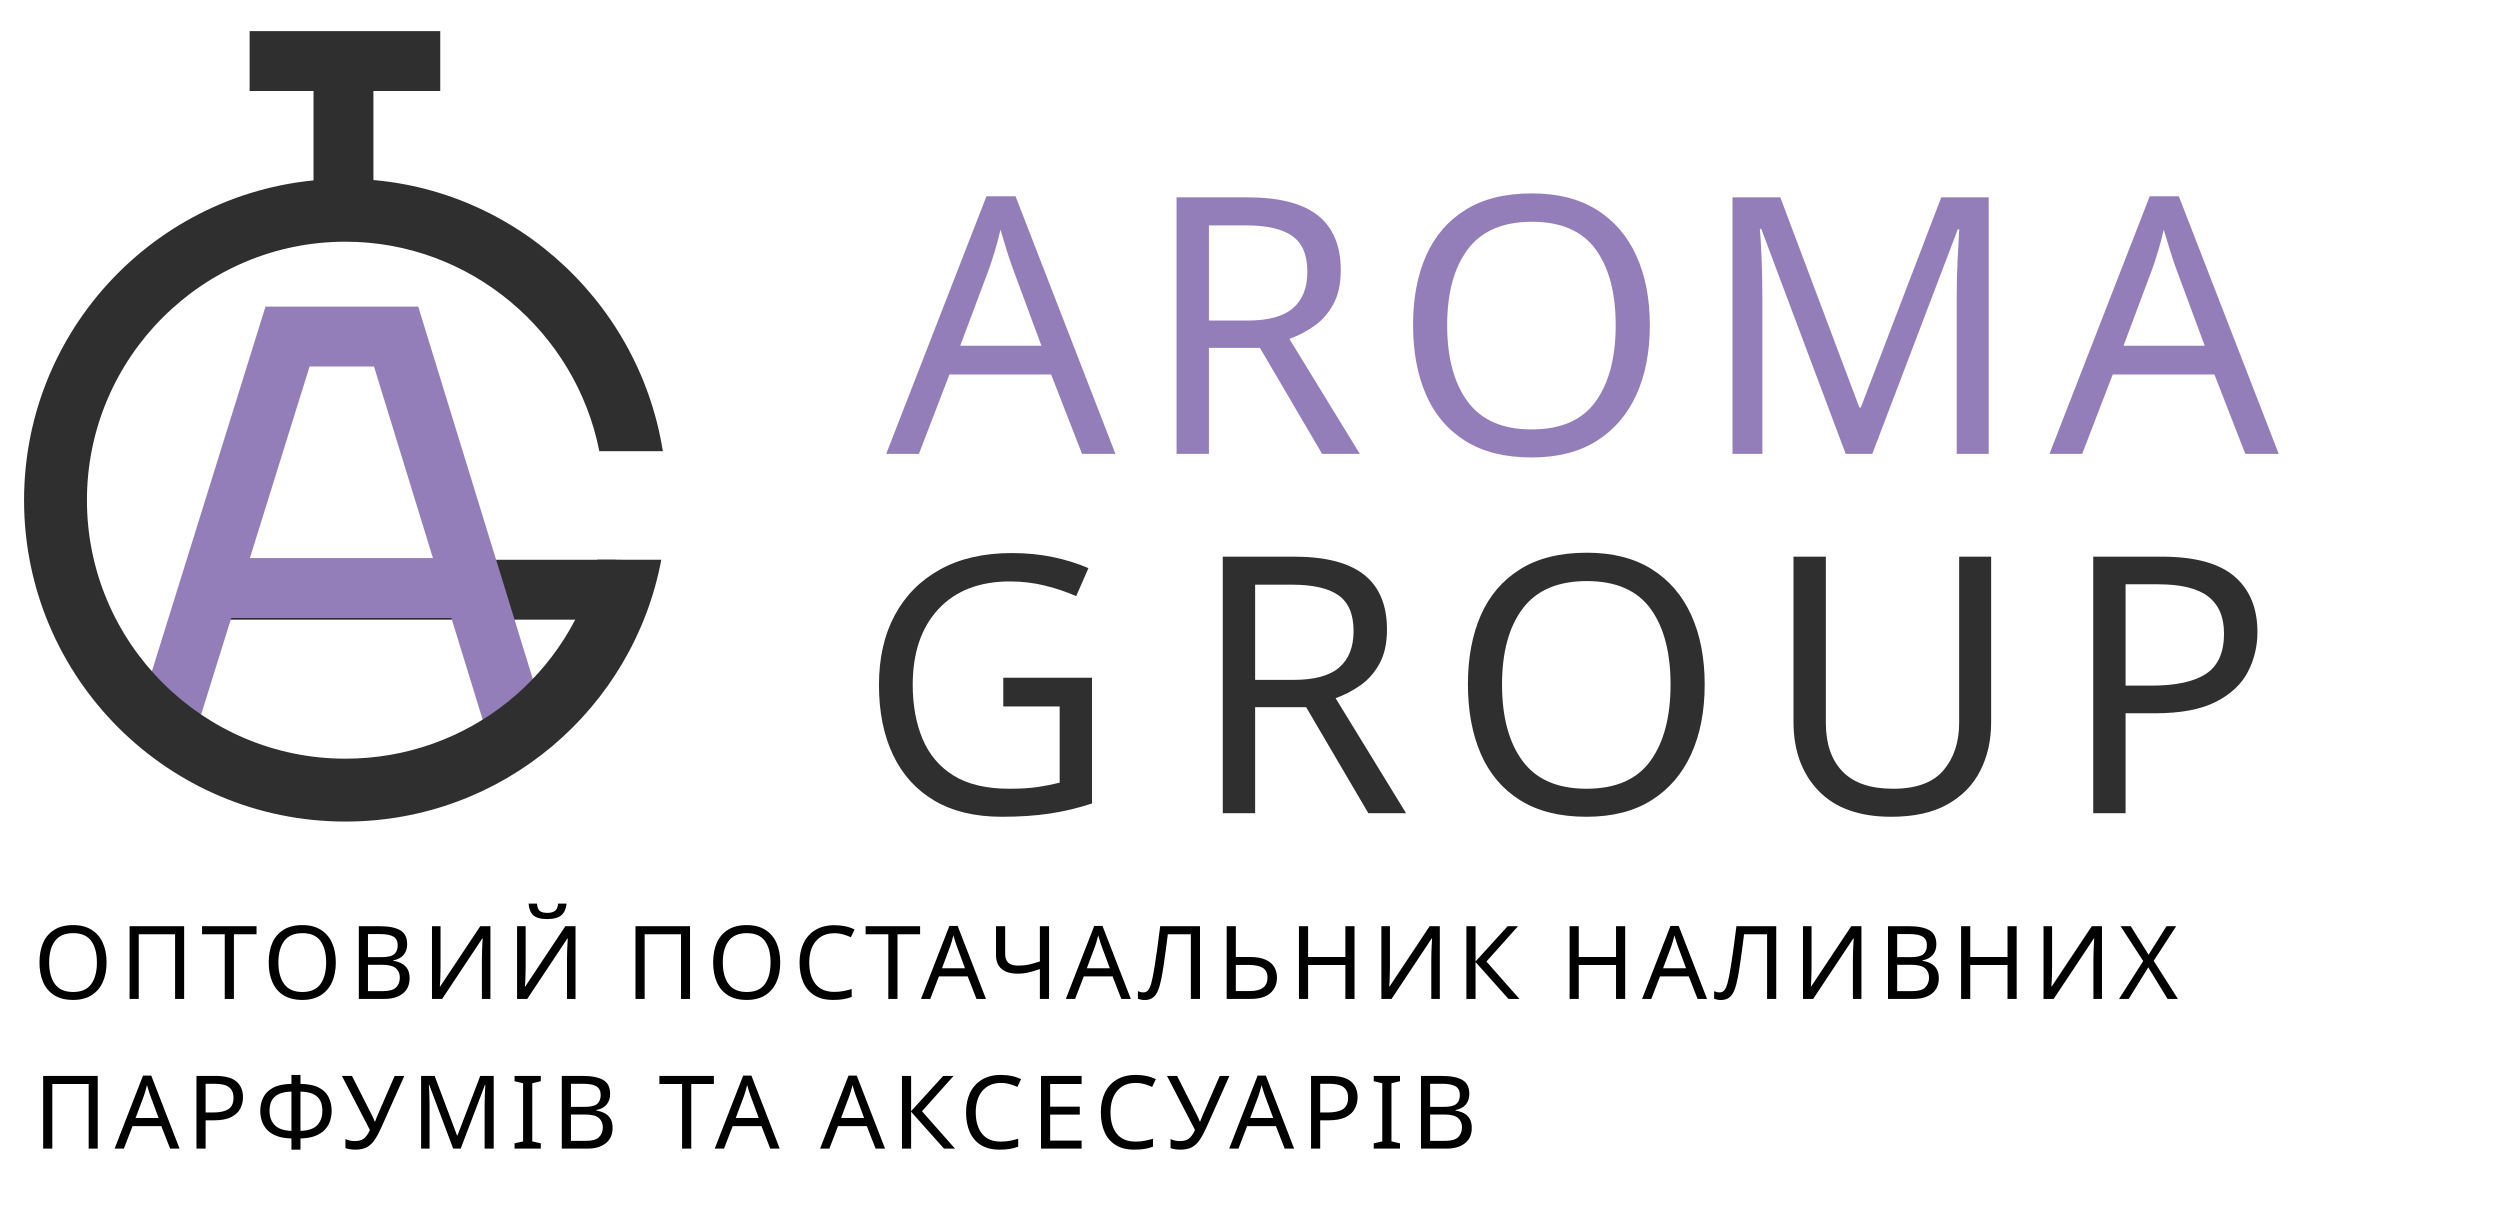
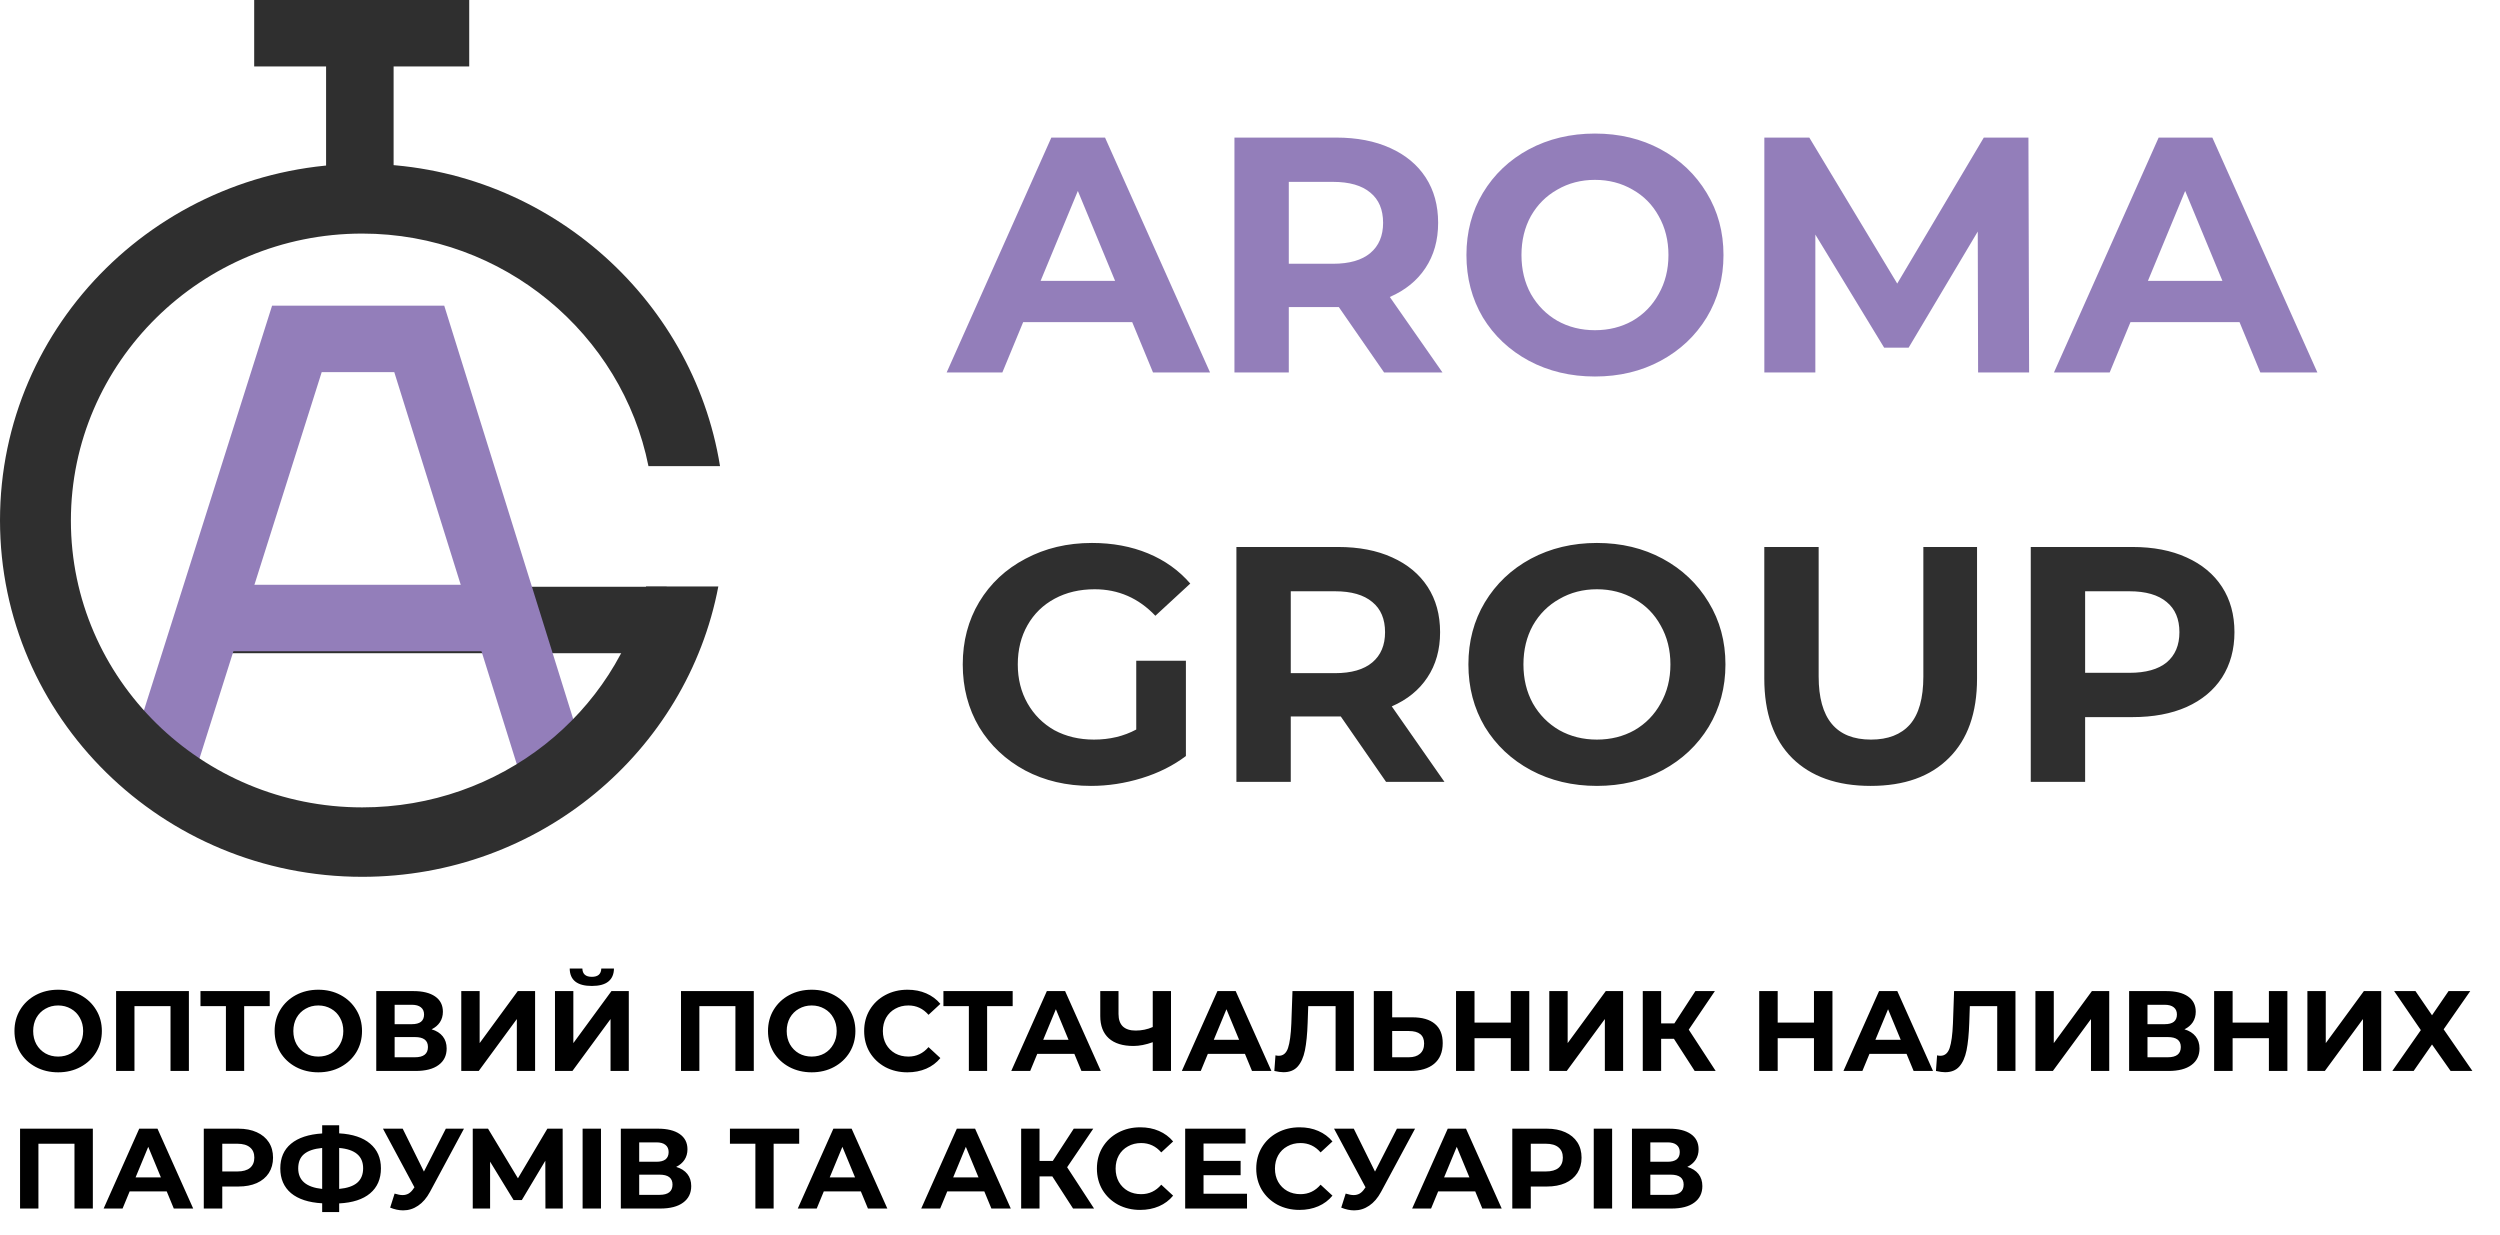
- <svg xmlns="http://www.w3.org/2000/svg" version="1.1" id="Слой_1" x="0px" y="0px" viewBox="0 0 1446.39 696.62" style="enable-background:new 0 0 1446.39 696.62;" xml:space="preserve">
-   <text transform="matrix(1 0 0 1 495.8403 262.5915)">
-     <tspan x="0" y="0" style="fill:#2F2F2F; font-family:'Montserrat-Bold'; font-size:47.162px; letter-spacing:3;"> </tspan>
-     <tspan x="16.88" y="0" style="fill:#937EBA; font-family:'Montserrat-Bold'; font-size:207.875px; letter-spacing:15;">AROMA</tspan>
-     <tspan x="0" y="207.88" style="fill:#2F2F2F; font-family:'Montserrat-Bold'; font-size:207.875px; letter-spacing:31;">G</tspan>
-     <tspan x="191.45" y="207.88" style="fill:#2F2F2F; font-family:'Montserrat-Bold'; font-size:207.875px; letter-spacing:20;">ROUP</tspan>
-   </text>
-   <g>
-     <rect x="123.06" y="323.86" style="fill:#2F2F2F;" width="233.1" height="34.65" />
-   </g>
-   <g>
-     <g>
-       <polygon style="fill:#937EBA;" points="112.75,425.04 79.67,414.74 153.62,177.37 241.96,177.37 315.01,414.8 281.9,424.99     216.37,212.02 179.11,212.02   " />
-     </g>
-   </g>
-   <g>
-     <path style="fill:#2F2F2F;" d="M199.86,139.84c72.58,0,133.39,52.5,146.88,121.19h36.75c-14.05-88.76-90.92-157.57-183.64-157.57   l0,0c-102.69,0-185.93,83.24-185.93,185.93c0,102.69,83.24,185.93,185.93,185.93c90.91,0,166.59-65.25,182.74-151.47l-37.01-0.05   c-15.31,66.3-74.84,115.14-145.73,115.14c-82.46,0-149.55-67.09-149.55-149.55S117.39,139.84,199.86,139.84" />
-   </g>
-   <g>
-     <rect x="181.39" y="35.32" style="fill:#2F2F2F;" width="34.65" height="75.64" />
-   </g>
-   <g>
-     <rect x="144.42" y="18" style="fill:#2F2F2F;" width="110.29" height="34.65" />
-   </g>
-   <rect x="131.85" y="322.88" style="fill:#937EBA;" width="143.78" height="34.65" />
-   <rect x="19.25" y="534.22" style="fill:none;" width="1418.75" height="453.86" />
-   <text transform="matrix(1 0 0 1 19.2529 577.925)">
-     <tspan x="0" y="0" style="font-family:'Montserrat-Bold'; font-size:58.898px; letter-spacing:4;">ОПТОВИЙ ПОСТАЧАЛЬНИК НАЛИВНИХ </tspan>
-     <tspan x="0" y="86.62" style="font-family:'Montserrat-Bold'; font-size:58.898px; letter-spacing:4;">ПАРФУМІВ ТА АКСЕСУАРІВ</tspan>
-   </text>
+ <svg xmlns="http://www.w3.org/2000/svg" width="745" height="368" viewBox="0 0 745 368" fill="none">
+   <path d="M338.6 196.9H353.4V225.3C349.6 228.167 345.2 230.367 340.2 231.9C335.2 233.433 330.167 234.2 325.1 234.2C317.833 234.2 311.3 232.667 305.5 229.6C299.7 226.467 295.133 222.167 291.8 216.7C288.533 211.167 286.9 204.933 286.9 198C286.9 191.067 288.533 184.867 291.8 179.4C295.133 173.867 299.733 169.567 305.6 166.5C311.467 163.367 318.067 161.8 325.4 161.8C331.533 161.8 337.1 162.833 342.1 164.9C347.1 166.967 351.3 169.967 354.7 173.9L344.3 183.5C339.3 178.233 333.267 175.6 326.2 175.6C321.733 175.6 317.767 176.533 314.3 178.4C310.833 180.267 308.133 182.9 306.2 186.3C304.267 189.7 303.3 193.6 303.3 198C303.3 202.333 304.267 206.2 306.2 209.6C308.133 213 310.8 215.667 314.2 217.6C317.667 219.467 321.6 220.4 326 220.4C330.667 220.4 334.867 219.4 338.6 217.4V196.9ZM413.048 233L399.548 213.5H398.748H384.648V233H368.448V163H398.748C404.948 163 410.315 164.033 414.848 166.1C419.448 168.167 422.982 171.1 425.448 174.9C427.915 178.7 429.148 183.2 429.148 188.4C429.148 193.6 427.882 198.1 425.348 201.9C422.882 205.633 419.348 208.5 414.748 210.5L430.448 233H413.048ZM412.748 188.4C412.748 184.467 411.482 181.467 408.948 179.4C406.415 177.267 402.715 176.2 397.848 176.2H384.648V200.6H397.848C402.715 200.6 406.415 199.533 408.948 197.4C411.482 195.267 412.748 192.267 412.748 188.4ZM475.884 234.2C468.617 234.2 462.05 232.633 456.184 229.5C450.384 226.367 445.817 222.067 442.484 216.6C439.217 211.067 437.584 204.867 437.584 198C437.584 191.133 439.217 184.967 442.484 179.5C445.817 173.967 450.384 169.633 456.184 166.5C462.05 163.367 468.617 161.8 475.884 161.8C483.15 161.8 489.684 163.367 495.484 166.5C501.284 169.633 505.85 173.967 509.184 179.5C512.517 184.967 514.184 191.133 514.184 198C514.184 204.867 512.517 211.067 509.184 216.6C505.85 222.067 501.284 226.367 495.484 229.5C489.684 232.633 483.15 234.2 475.884 234.2ZM475.884 220.4C480.017 220.4 483.75 219.467 487.084 217.6C490.417 215.667 493.017 213 494.884 209.6C496.817 206.2 497.784 202.333 497.784 198C497.784 193.667 496.817 189.8 494.884 186.4C493.017 183 490.417 180.367 487.084 178.5C483.75 176.567 480.017 175.6 475.884 175.6C471.75 175.6 468.017 176.567 464.684 178.5C461.35 180.367 458.717 183 456.784 186.4C454.917 189.8 453.984 193.667 453.984 198C453.984 202.333 454.917 206.2 456.784 209.6C458.717 213 461.35 215.667 464.684 217.6C468.017 219.467 471.75 220.4 475.884 220.4ZM557.459 234.2C547.459 234.2 539.659 231.433 534.059 225.9C528.525 220.367 525.759 212.467 525.759 202.2V163H541.959V201.6C541.959 214.133 547.159 220.4 557.559 220.4C562.625 220.4 566.492 218.9 569.159 215.9C571.825 212.833 573.159 208.067 573.159 201.6V163H589.159V202.2C589.159 212.467 586.359 220.367 580.759 225.9C575.225 231.433 567.459 234.2 557.459 234.2ZM635.467 163C641.667 163 647.034 164.033 651.567 166.1C656.167 168.167 659.701 171.1 662.167 174.9C664.634 178.7 665.867 183.2 665.867 188.4C665.867 193.533 664.634 198.033 662.167 201.9C659.701 205.7 656.167 208.633 651.567 210.7C647.034 212.7 641.667 213.7 635.467 213.7H621.367V233H605.167V163H635.467ZM634.567 200.5C639.434 200.5 643.134 199.467 645.667 197.4C648.201 195.267 649.467 192.267 649.467 188.4C649.467 184.467 648.201 181.467 645.667 179.4C643.134 177.267 639.434 176.2 634.567 176.2H621.367V200.5H634.567Z" fill="#2F2F2F" />
+   <path d="M337.4 96H304.9L298.7 111H282.1L313.3 41H329.3L360.6 111H343.6L337.4 96ZM332.3 83.7L321.2 56.9L310.1 83.7H332.3ZM412.463 111L398.963 91.5H398.163H384.063V111H367.863V41H398.163C404.363 41 409.729 42.033 414.263 44.1C418.863 46.167 422.396 49.1 424.863 52.9C427.329 56.7 428.563 61.2 428.563 66.4C428.563 71.6 427.296 76.1 424.763 79.9C422.296 83.633 418.763 86.5 414.163 88.5L429.863 111H412.463ZM412.163 66.4C412.163 62.467 410.896 59.467 408.363 57.4C405.829 55.267 402.129 54.2 397.263 54.2H384.063V78.6H397.263C402.129 78.6 405.829 77.533 408.363 75.4C410.896 73.267 412.163 70.267 412.163 66.4ZM475.298 112.2C468.031 112.2 461.464 110.633 455.598 107.5C449.798 104.367 445.231 100.067 441.898 94.6C438.631 89.067 436.998 82.867 436.998 76C436.998 69.133 438.631 62.967 441.898 57.5C445.231 51.967 449.798 47.633 455.598 44.5C461.464 41.367 468.031 39.8 475.298 39.8C482.564 39.8 489.098 41.367 494.898 44.5C500.698 47.633 505.264 51.967 508.598 57.5C511.931 62.967 513.598 69.133 513.598 76C513.598 82.867 511.931 89.067 508.598 94.6C505.264 100.067 500.698 104.367 494.898 107.5C489.098 110.633 482.564 112.2 475.298 112.2ZM475.298 98.4C479.431 98.4 483.164 97.467 486.498 95.6C489.831 93.667 492.431 91 494.298 87.6C496.231 84.2 497.198 80.333 497.198 76C497.198 71.667 496.231 67.8 494.298 64.4C492.431 61 489.831 58.367 486.498 56.5C483.164 54.567 479.431 53.6 475.298 53.6C471.164 53.6 467.431 54.567 464.098 56.5C460.764 58.367 458.131 61 456.198 64.4C454.331 67.8 453.398 71.667 453.398 76C453.398 80.333 454.331 84.2 456.198 87.6C458.131 91 460.764 93.667 464.098 95.6C467.431 97.467 471.164 98.4 475.298 98.4ZM589.473 111L589.373 69L568.773 103.6H561.473L540.973 69.9V111H525.773V41H539.173L565.373 84.5L591.173 41H604.473L604.673 111H589.473ZM667.38 96H634.88L628.68 111H612.08L643.28 41H659.28L690.58 111H673.58L667.38 96ZM662.28 83.7L651.18 56.9L640.08 83.7H662.28Z" fill="#937EBA" />
+   <path d="M198.674 174.856H63.274V194.658H198.674V174.856Z" fill="#2F2F2F" />
+   <path d="M57.339 232.679L38.125 226.738L81.079 91.091H132.383L174.733 226.837L155.519 232.58L117.494 110.894H95.867L57.339 232.679Z" fill="#937EBA" />
+   <path d="M107.938 69.606C150.087 69.606 185.396 99.606 193.242 138.914H214.568C206.42 88.22 161.756 48.813 107.938 48.813C48.285 48.813 0 96.438 0 155.053C0 213.767 48.386 261.293 107.938 261.293C160.75 261.293 204.71 223.966 214.065 174.757H192.538C183.686 212.678 149.081 240.6 107.938 240.6C60.055 240.6 21.125 202.282 21.125 155.152C21.125 108.022 60.055 69.606 107.938 69.606Z" fill="#2F2F2F" />
+   <path d="M117.293 9.901H97.174V53.17H117.293V9.901Z" fill="#2F2F2F" />
+   <path d="M139.827 0H75.748V19.802H139.827V0Z" fill="#2F2F2F" />
+   <path d="M151.898 174.262H68.404V194.064H151.898V174.262Z" fill="#937EBA" />
+   <path d="M17.332 319.553C14.861 319.553 12.629 319.021 10.634 317.955C8.662 316.89 7.109 315.428 5.976 313.569C4.865 311.688 4.31 309.58 4.31 307.245C4.31 304.911 4.865 302.814 5.976 300.955C7.109 299.074 8.662 297.601 10.634 296.535C12.629 295.47 14.861 294.937 17.332 294.937C19.803 294.937 22.024 295.47 23.996 296.535C25.968 297.601 27.521 299.074 28.654 300.955C29.787 302.814 30.354 304.911 30.354 307.245C30.354 309.58 29.787 311.688 28.654 313.569C27.521 315.428 25.968 316.89 23.996 317.955C22.024 319.021 19.803 319.553 17.332 319.553ZM17.332 314.861C18.737 314.861 20.007 314.544 21.14 313.909C22.273 313.252 23.157 312.345 23.792 311.189C24.449 310.033 24.778 308.719 24.778 307.245C24.778 305.772 24.449 304.457 23.792 303.301C23.157 302.145 22.273 301.25 21.14 300.615C20.007 299.958 18.737 299.629 17.332 299.629C15.927 299.629 14.657 299.958 13.524 300.615C12.391 301.25 11.495 302.145 10.838 303.301C10.203 304.457 9.886 305.772 9.886 307.245C9.886 308.719 10.203 310.033 10.838 311.189C11.495 312.345 12.391 313.252 13.524 313.909C14.657 314.544 15.927 314.861 17.332 314.861ZM56.289 295.345V319.145H50.815V299.833H40.071V319.145H34.597V295.345H56.289ZM80.379 299.833H72.763V319.145H67.323V299.833H59.741V295.345H80.379V299.833ZM94.861 319.553C92.391 319.553 90.158 319.021 88.163 317.955C86.191 316.89 84.638 315.428 83.505 313.569C82.394 311.688 81.839 309.58 81.839 307.245C81.839 304.911 82.394 302.814 83.505 300.955C84.638 299.074 86.191 297.601 88.163 296.535C90.158 295.47 92.391 294.937 94.861 294.937C97.332 294.937 99.553 295.47 101.525 296.535C103.497 297.601 105.05 299.074 106.183 300.955C107.317 302.814 107.883 304.911 107.883 307.245C107.883 309.58 107.317 311.688 106.183 313.569C105.05 315.428 103.497 316.89 101.525 317.955C99.553 319.021 97.332 319.553 94.861 319.553ZM94.861 314.861C96.266 314.861 97.536 314.544 98.669 313.909C99.802 313.252 100.687 312.345 101.321 311.189C101.979 310.033 102.307 308.719 102.307 307.245C102.307 305.772 101.979 304.457 101.321 303.301C100.687 302.145 99.802 301.25 98.669 300.615C97.536 299.958 96.266 299.629 94.861 299.629C93.456 299.629 92.186 299.958 91.053 300.615C89.92 301.25 89.025 302.145 88.367 303.301C87.733 304.457 87.415 305.772 87.415 307.245C87.415 308.719 87.733 310.033 88.367 311.189C89.025 312.345 89.92 313.252 91.053 313.909C92.186 314.544 93.456 314.861 94.861 314.861ZM128.616 306.735C130.067 307.166 131.178 307.869 131.948 308.843C132.719 309.818 133.104 311.019 133.104 312.447C133.104 314.555 132.3 316.199 130.69 317.377C129.104 318.556 126.826 319.145 123.856 319.145H112.126V295.345H123.21C125.976 295.345 128.129 295.878 129.67 296.943C131.212 298.009 131.982 299.527 131.982 301.499C131.982 302.678 131.688 303.721 131.098 304.627C130.509 305.511 129.682 306.214 128.616 306.735ZM117.6 305.205H122.734C123.936 305.205 124.842 304.967 125.454 304.491C126.066 303.993 126.372 303.267 126.372 302.315C126.372 301.386 126.055 300.672 125.42 300.173C124.808 299.675 123.913 299.425 122.734 299.425H117.6V305.205ZM123.652 315.065C126.236 315.065 127.528 314.045 127.528 312.005C127.528 310.033 126.236 309.047 123.652 309.047H117.6V315.065H123.652ZM137.46 295.345H142.934V310.849L154.29 295.345H159.458V319.145H154.018V303.675L142.662 319.145H137.46V295.345ZM165.384 295.345H170.858V310.849L182.214 295.345H187.382V319.145H181.942V303.675L170.586 319.145H165.384V295.345ZM176.366 293.815C172.014 293.815 169.815 292.081 169.77 288.613H173.544C173.589 290.268 174.53 291.095 176.366 291.095C177.273 291.095 177.964 290.891 178.44 290.483C178.916 290.053 179.165 289.429 179.188 288.613H182.962C182.939 290.313 182.384 291.605 181.296 292.489C180.208 293.373 178.565 293.815 176.366 293.815ZM224.629 295.345V319.145H219.155V299.833H208.411V319.145H202.937V295.345H224.629ZM241.885 319.553C239.414 319.553 237.181 319.021 235.187 317.955C233.215 316.89 231.662 315.428 230.529 313.569C229.418 311.688 228.863 309.58 228.863 307.245C228.863 304.911 229.418 302.814 230.529 300.955C231.662 299.074 233.215 297.601 235.187 296.535C237.181 295.47 239.414 294.937 241.885 294.937C244.355 294.937 246.577 295.47 248.549 296.535C250.521 297.601 252.073 299.074 253.207 300.955C254.34 302.814 254.907 304.911 254.907 307.245C254.907 309.58 254.34 311.688 253.207 313.569C252.073 315.428 250.521 316.89 248.549 317.955C246.577 319.021 244.355 319.553 241.885 319.553ZM241.885 314.861C243.29 314.861 244.559 314.544 245.693 313.909C246.826 313.252 247.71 312.345 248.345 311.189C249.002 310.033 249.331 308.719 249.331 307.245C249.331 305.772 249.002 304.457 248.345 303.301C247.71 302.145 246.826 301.25 245.693 300.615C244.559 299.958 243.29 299.629 241.885 299.629C240.479 299.629 239.21 299.958 238.077 300.615C236.943 301.25 236.048 302.145 235.391 303.301C234.756 304.457 234.439 305.772 234.439 307.245C234.439 308.719 234.756 310.033 235.391 311.189C236.048 312.345 236.943 313.252 238.077 313.909C239.21 314.544 240.479 314.861 241.885 314.861ZM270.404 319.553C267.978 319.553 265.78 319.032 263.808 317.989C261.858 316.924 260.317 315.462 259.184 313.603C258.073 311.722 257.518 309.603 257.518 307.245C257.518 304.888 258.073 302.78 259.184 300.921C260.317 299.04 261.858 297.578 263.808 296.535C265.78 295.47 267.99 294.937 270.438 294.937C272.5 294.937 274.359 295.3 276.014 296.025C277.691 296.751 279.096 297.793 280.23 299.153L276.694 302.417C275.084 300.559 273.09 299.629 270.71 299.629C269.236 299.629 267.922 299.958 266.766 300.615C265.61 301.25 264.703 302.145 264.046 303.301C263.411 304.457 263.094 305.772 263.094 307.245C263.094 308.719 263.411 310.033 264.046 311.189C264.703 312.345 265.61 313.252 266.766 313.909C267.922 314.544 269.236 314.861 270.71 314.861C273.09 314.861 275.084 313.921 276.694 312.039L280.23 315.303C279.096 316.686 277.691 317.74 276.014 318.465C274.336 319.191 272.466 319.553 270.404 319.553ZM301.777 299.833H294.161V319.145H288.721V299.833H281.139V295.345H301.777V299.833ZM320.156 314.045H309.106L306.998 319.145H301.354L311.962 295.345H317.402L328.044 319.145H322.264L320.156 314.045ZM318.422 309.863L314.648 300.751L310.874 309.863H318.422ZM348.958 295.345V319.145H343.518V310.577C341.455 311.325 339.54 311.699 337.772 311.699C334.576 311.699 332.128 310.94 330.428 309.421C328.728 307.88 327.878 305.67 327.878 302.791V295.345H333.318V302.179C333.318 303.811 333.748 305.047 334.61 305.885C335.494 306.701 336.763 307.109 338.418 307.109C340.231 307.109 341.931 306.758 343.518 306.055V295.345H348.958ZM370.99 314.045H359.94L357.832 319.145H352.188L362.796 295.345H368.236L378.878 319.145H373.098L370.99 314.045ZM369.256 309.863L365.482 300.751L361.708 309.863H369.256ZM403.45 295.345V319.145H398.01V299.833H389.85L389.68 304.797C389.566 308.175 389.294 310.917 388.864 313.025C388.433 315.111 387.708 316.72 386.688 317.853C385.69 318.964 384.285 319.519 382.472 319.519C381.724 319.519 380.817 319.395 379.752 319.145L380.092 314.487C380.386 314.578 380.715 314.623 381.078 314.623C382.392 314.623 383.31 313.853 383.832 312.311C384.353 310.747 384.682 308.311 384.818 305.001L385.158 295.345H403.45ZM420.92 303.165C423.821 303.165 426.043 303.811 427.584 305.103C429.148 306.395 429.93 308.311 429.93 310.849C429.93 313.547 429.069 315.609 427.346 317.037C425.646 318.443 423.243 319.145 420.138 319.145H409.394V295.345H414.868V303.165H420.92ZM419.832 315.065C421.26 315.065 422.371 314.714 423.164 314.011C423.98 313.309 424.388 312.289 424.388 310.951C424.388 308.481 422.869 307.245 419.832 307.245H414.868V315.065H419.832ZM455.726 295.345V319.145H450.218V309.387H439.406V319.145H433.898V295.345H439.406V304.729H450.218V295.345H455.726ZM461.689 295.345H467.163V310.849L478.519 295.345H483.687V319.145H478.247V303.675L466.891 319.145H461.689V295.345ZM498.827 309.557H495.019V319.145H489.545V295.345H495.019V304.967H498.963L505.219 295.345H511.033L503.247 306.837L511.271 319.145H505.015L498.827 309.557ZM546.071 295.345V319.145H540.563V309.387H529.751V319.145H524.243V295.345H529.751V304.729H540.563V295.345H546.071ZM568.15 314.045H557.1L554.992 319.145H549.348L559.956 295.345H565.396L576.038 319.145H570.258L568.15 314.045ZM566.416 309.863L562.642 300.751L558.868 309.863H566.416ZM600.61 295.345V319.145H595.17V299.833H587.01L586.84 304.797C586.727 308.175 586.455 310.917 586.024 313.025C585.593 315.111 584.868 316.72 583.848 317.853C582.851 318.964 581.445 319.519 579.632 319.519C578.884 319.519 577.977 319.395 576.912 319.145L577.252 314.487C577.547 314.578 577.875 314.623 578.238 314.623C579.553 314.623 580.471 313.853 580.992 312.311C581.513 310.747 581.842 308.311 581.978 305.001L582.318 295.345H600.61ZM606.554 295.345H612.028V310.849L623.384 295.345H628.552V319.145H623.112V303.675L611.756 319.145H606.554V295.345ZM650.968 306.735C652.419 307.166 653.529 307.869 654.3 308.843C655.071 309.818 655.456 311.019 655.456 312.447C655.456 314.555 654.651 316.199 653.042 317.377C651.455 318.556 649.177 319.145 646.208 319.145H634.478V295.345H645.562C648.327 295.345 650.481 295.878 652.022 296.943C653.563 298.009 654.334 299.527 654.334 301.499C654.334 302.678 654.039 303.721 653.45 304.627C652.861 305.511 652.033 306.214 650.968 306.735ZM639.952 305.205H645.086C646.287 305.205 647.194 304.967 647.806 304.491C648.418 303.993 648.724 303.267 648.724 302.315C648.724 301.386 648.407 300.672 647.772 300.173C647.16 299.675 646.265 299.425 645.086 299.425H639.952V305.205ZM646.004 315.065C648.588 315.065 649.88 314.045 649.88 312.005C649.88 310.033 648.588 309.047 646.004 309.047H639.952V315.065H646.004ZM681.64 295.345V319.145H676.132V309.387H665.32V319.145H659.812V295.345H665.32V304.729H676.132V295.345H681.64ZM687.603 295.345H693.077V310.849L704.433 295.345H709.601V319.145H704.161V303.675L692.805 319.145H687.603V295.345ZM719.811 295.345L724.741 302.553L729.671 295.345H736.131L728.209 306.735L736.777 319.145H730.283L724.741 311.257L719.267 319.145H712.909L721.409 306.973L713.453 295.345H719.811ZM27.668 336.345V360.145H22.194V340.833H11.45V360.145H5.976V336.345H27.668ZM49.684 355.045H38.634L36.526 360.145H30.882L41.49 336.345H46.93L57.572 360.145H51.792L49.684 355.045ZM47.95 350.863L44.176 341.751L40.402 350.863H47.95ZM71.03 336.345C73.138 336.345 74.963 336.697 76.504 337.399C78.068 338.102 79.269 339.099 80.108 340.391C80.947 341.683 81.366 343.213 81.366 344.981C81.366 346.727 80.947 348.257 80.108 349.571C79.269 350.863 78.068 351.861 76.504 352.563C74.963 353.243 73.138 353.583 71.03 353.583H66.236V360.145H60.728V336.345H71.03ZM70.724 349.095C72.379 349.095 73.636 348.744 74.498 348.041C75.359 347.316 75.79 346.296 75.79 344.981C75.79 343.644 75.359 342.624 74.498 341.921C73.636 341.196 72.379 340.833 70.724 340.833H66.236V349.095H70.724ZM113.517 348.177C113.517 351.328 112.441 353.81 110.287 355.623C108.157 357.414 105.085 358.411 101.073 358.615V361.199H96.007V358.581C91.973 358.355 88.879 357.346 86.725 355.555C84.595 353.742 83.529 351.283 83.529 348.177C83.529 345.049 84.595 342.601 86.725 340.833C88.879 339.043 91.973 338.023 96.007 337.773V335.325H101.073V337.739C105.085 337.966 108.157 338.986 110.287 340.799C112.441 342.613 113.517 345.072 113.517 348.177ZM101.073 354.297C103.476 354.071 105.267 353.459 106.445 352.461C107.624 351.441 108.213 350.002 108.213 348.143C108.213 344.517 105.833 342.499 101.073 342.091V354.297ZM88.867 348.177C88.867 351.759 91.247 353.799 96.007 354.297V342.091C93.582 342.318 91.78 342.93 90.601 343.927C89.445 344.902 88.867 346.319 88.867 348.177ZM138.263 336.345L128.131 355.181C127.156 356.995 125.977 358.366 124.595 359.295C123.235 360.225 121.75 360.689 120.141 360.689C118.894 360.689 117.602 360.417 116.265 359.873L117.591 355.691C118.543 355.986 119.336 356.133 119.971 356.133C120.651 356.133 121.263 355.975 121.807 355.657C122.351 355.317 122.849 354.796 123.303 354.093L123.507 353.821L114.123 336.345H120.005L126.329 349.129L132.857 336.345H138.263ZM162.538 360.145L162.504 345.899L155.5 357.629H153.052L146.048 346.171V360.145H140.88V336.345H145.436L154.344 351.135L163.116 336.345H167.672L167.706 360.145H162.538ZM173.618 336.345H179.092V360.145H173.618V336.345ZM201.497 347.735C202.948 348.166 204.058 348.869 204.829 349.843C205.6 350.818 205.985 352.019 205.985 353.447C205.985 355.555 205.18 357.199 203.571 358.377C201.984 359.556 199.706 360.145 196.737 360.145H185.007V336.345H196.091C198.856 336.345 201.01 336.878 202.551 337.943C204.092 339.009 204.863 340.527 204.863 342.499C204.863 343.678 204.568 344.721 203.979 345.627C203.39 346.511 202.562 347.214 201.497 347.735ZM190.481 346.205H195.615C196.816 346.205 197.723 345.967 198.335 345.491C198.947 344.993 199.253 344.267 199.253 343.315C199.253 342.386 198.936 341.672 198.301 341.173C197.689 340.675 196.794 340.425 195.615 340.425H190.481V346.205ZM196.533 356.065C199.117 356.065 200.409 355.045 200.409 353.005C200.409 351.033 199.117 350.047 196.533 350.047H190.481V356.065H196.533ZM238.16 340.833H230.544V360.145H225.104V340.833H217.522V336.345H238.16V340.833ZM256.539 355.045H245.489L243.381 360.145H237.737L248.345 336.345H253.785L264.427 360.145H258.647L256.539 355.045ZM254.805 350.863L251.031 341.751L247.257 350.863H254.805ZM293.328 355.045H282.278L280.17 360.145H274.526L285.134 336.345H290.574L301.216 360.145H295.436L293.328 355.045ZM291.594 350.863L287.82 341.751L284.046 350.863H291.594ZM313.586 350.557H309.778V360.145H304.304V336.345H309.778V345.967H313.722L319.978 336.345H325.792L318.006 347.837L326.03 360.145H319.774L313.586 350.557ZM339.765 360.553C337.34 360.553 335.141 360.032 333.169 358.989C331.22 357.924 329.678 356.462 328.545 354.603C327.434 352.722 326.879 350.603 326.879 348.245C326.879 345.888 327.434 343.78 328.545 341.921C329.678 340.04 331.22 338.578 333.169 337.535C335.141 336.47 337.351 335.937 339.799 335.937C341.862 335.937 343.72 336.3 345.375 337.025C347.052 337.751 348.458 338.793 349.591 340.153L346.055 343.417C344.446 341.559 342.451 340.629 340.071 340.629C338.598 340.629 337.283 340.958 336.127 341.615C334.971 342.25 334.064 343.145 333.407 344.301C332.772 345.457 332.455 346.772 332.455 348.245C332.455 349.719 332.772 351.033 333.407 352.189C334.064 353.345 334.971 354.252 336.127 354.909C337.283 355.544 338.598 355.861 340.071 355.861C342.451 355.861 344.446 354.921 346.055 353.039L349.591 356.303C348.458 357.686 347.052 358.74 345.375 359.465C343.698 360.191 341.828 360.553 339.765 360.553ZM371.609 355.725V360.145H353.181V336.345H371.167V340.765H358.655V345.933H369.705V350.217H358.655V355.725H371.609ZM387.246 360.553C384.82 360.553 382.622 360.032 380.65 358.989C378.7 357.924 377.159 356.462 376.026 354.603C374.915 352.722 374.36 350.603 374.36 348.245C374.36 345.888 374.915 343.78 376.026 341.921C377.159 340.04 378.7 338.578 380.65 337.535C382.622 336.47 384.832 335.937 387.28 335.937C389.342 335.937 391.201 336.3 392.856 337.025C394.533 337.751 395.938 338.793 397.072 340.153L393.536 343.417C391.926 341.559 389.932 340.629 387.552 340.629C386.078 340.629 384.764 340.958 383.608 341.615C382.452 342.25 381.545 343.145 380.888 344.301C380.253 345.457 379.936 346.772 379.936 348.245C379.936 349.719 380.253 351.033 380.888 352.189C381.545 353.345 382.452 354.252 383.608 354.909C384.764 355.544 386.078 355.861 387.552 355.861C389.932 355.861 391.926 354.921 393.536 353.039L397.072 356.303C395.938 357.686 394.533 358.74 392.856 359.465C391.178 360.191 389.308 360.553 387.246 360.553ZM421.685 336.345L411.553 355.181C410.578 356.995 409.399 358.366 408.017 359.295C406.657 360.225 405.172 360.689 403.563 360.689C402.316 360.689 401.024 360.417 399.687 359.873L401.013 355.691C401.965 355.986 402.758 356.133 403.393 356.133C404.073 356.133 404.685 355.975 405.229 355.657C405.773 355.317 406.271 354.796 406.725 354.093L406.929 353.821L397.545 336.345H403.427L409.751 349.129L416.279 336.345H421.685ZM439.621 355.045H428.571L426.463 360.145H420.819L431.427 336.345H436.867L447.509 360.145H441.729L439.621 355.045ZM437.887 350.863L434.113 341.751L430.339 350.863H437.887ZM460.967 336.345C463.075 336.345 464.9 336.697 466.441 337.399C468.005 338.102 469.207 339.099 470.045 340.391C470.884 341.683 471.303 343.213 471.303 344.981C471.303 346.727 470.884 348.257 470.045 349.571C469.207 350.863 468.005 351.861 466.441 352.563C464.9 353.243 463.075 353.583 460.967 353.583H456.173V360.145H450.665V336.345H460.967ZM460.661 349.095C462.316 349.095 463.574 348.744 464.435 348.041C465.297 347.316 465.727 346.296 465.727 344.981C465.727 343.644 465.297 342.624 464.435 341.921C463.574 341.196 462.316 340.833 460.661 340.833H456.173V349.095H460.661ZM474.937 336.345H480.411V360.145H474.937V336.345ZM502.815 347.735C504.266 348.166 505.377 348.869 506.147 349.843C506.918 350.818 507.303 352.019 507.303 353.447C507.303 355.555 506.499 357.199 504.889 358.377C503.303 359.556 501.025 360.145 498.055 360.145H486.325V336.345H497.409C500.175 336.345 502.328 336.878 503.869 337.943C505.411 339.009 506.181 340.527 506.181 342.499C506.181 343.678 505.887 344.721 505.297 345.627C504.708 346.511 503.881 347.214 502.815 347.735ZM491.799 346.205H496.933C498.135 346.205 499.041 345.967 499.653 345.491C500.265 344.993 500.571 344.267 500.571 343.315C500.571 342.386 500.254 341.672 499.619 341.173C499.007 340.675 498.112 340.425 496.933 340.425H491.799V346.205ZM497.851 356.065C500.435 356.065 501.727 355.045 501.727 353.005C501.727 351.033 500.435 350.047 497.851 350.047H491.799V356.065H497.851Z" fill="black" />
</svg>
